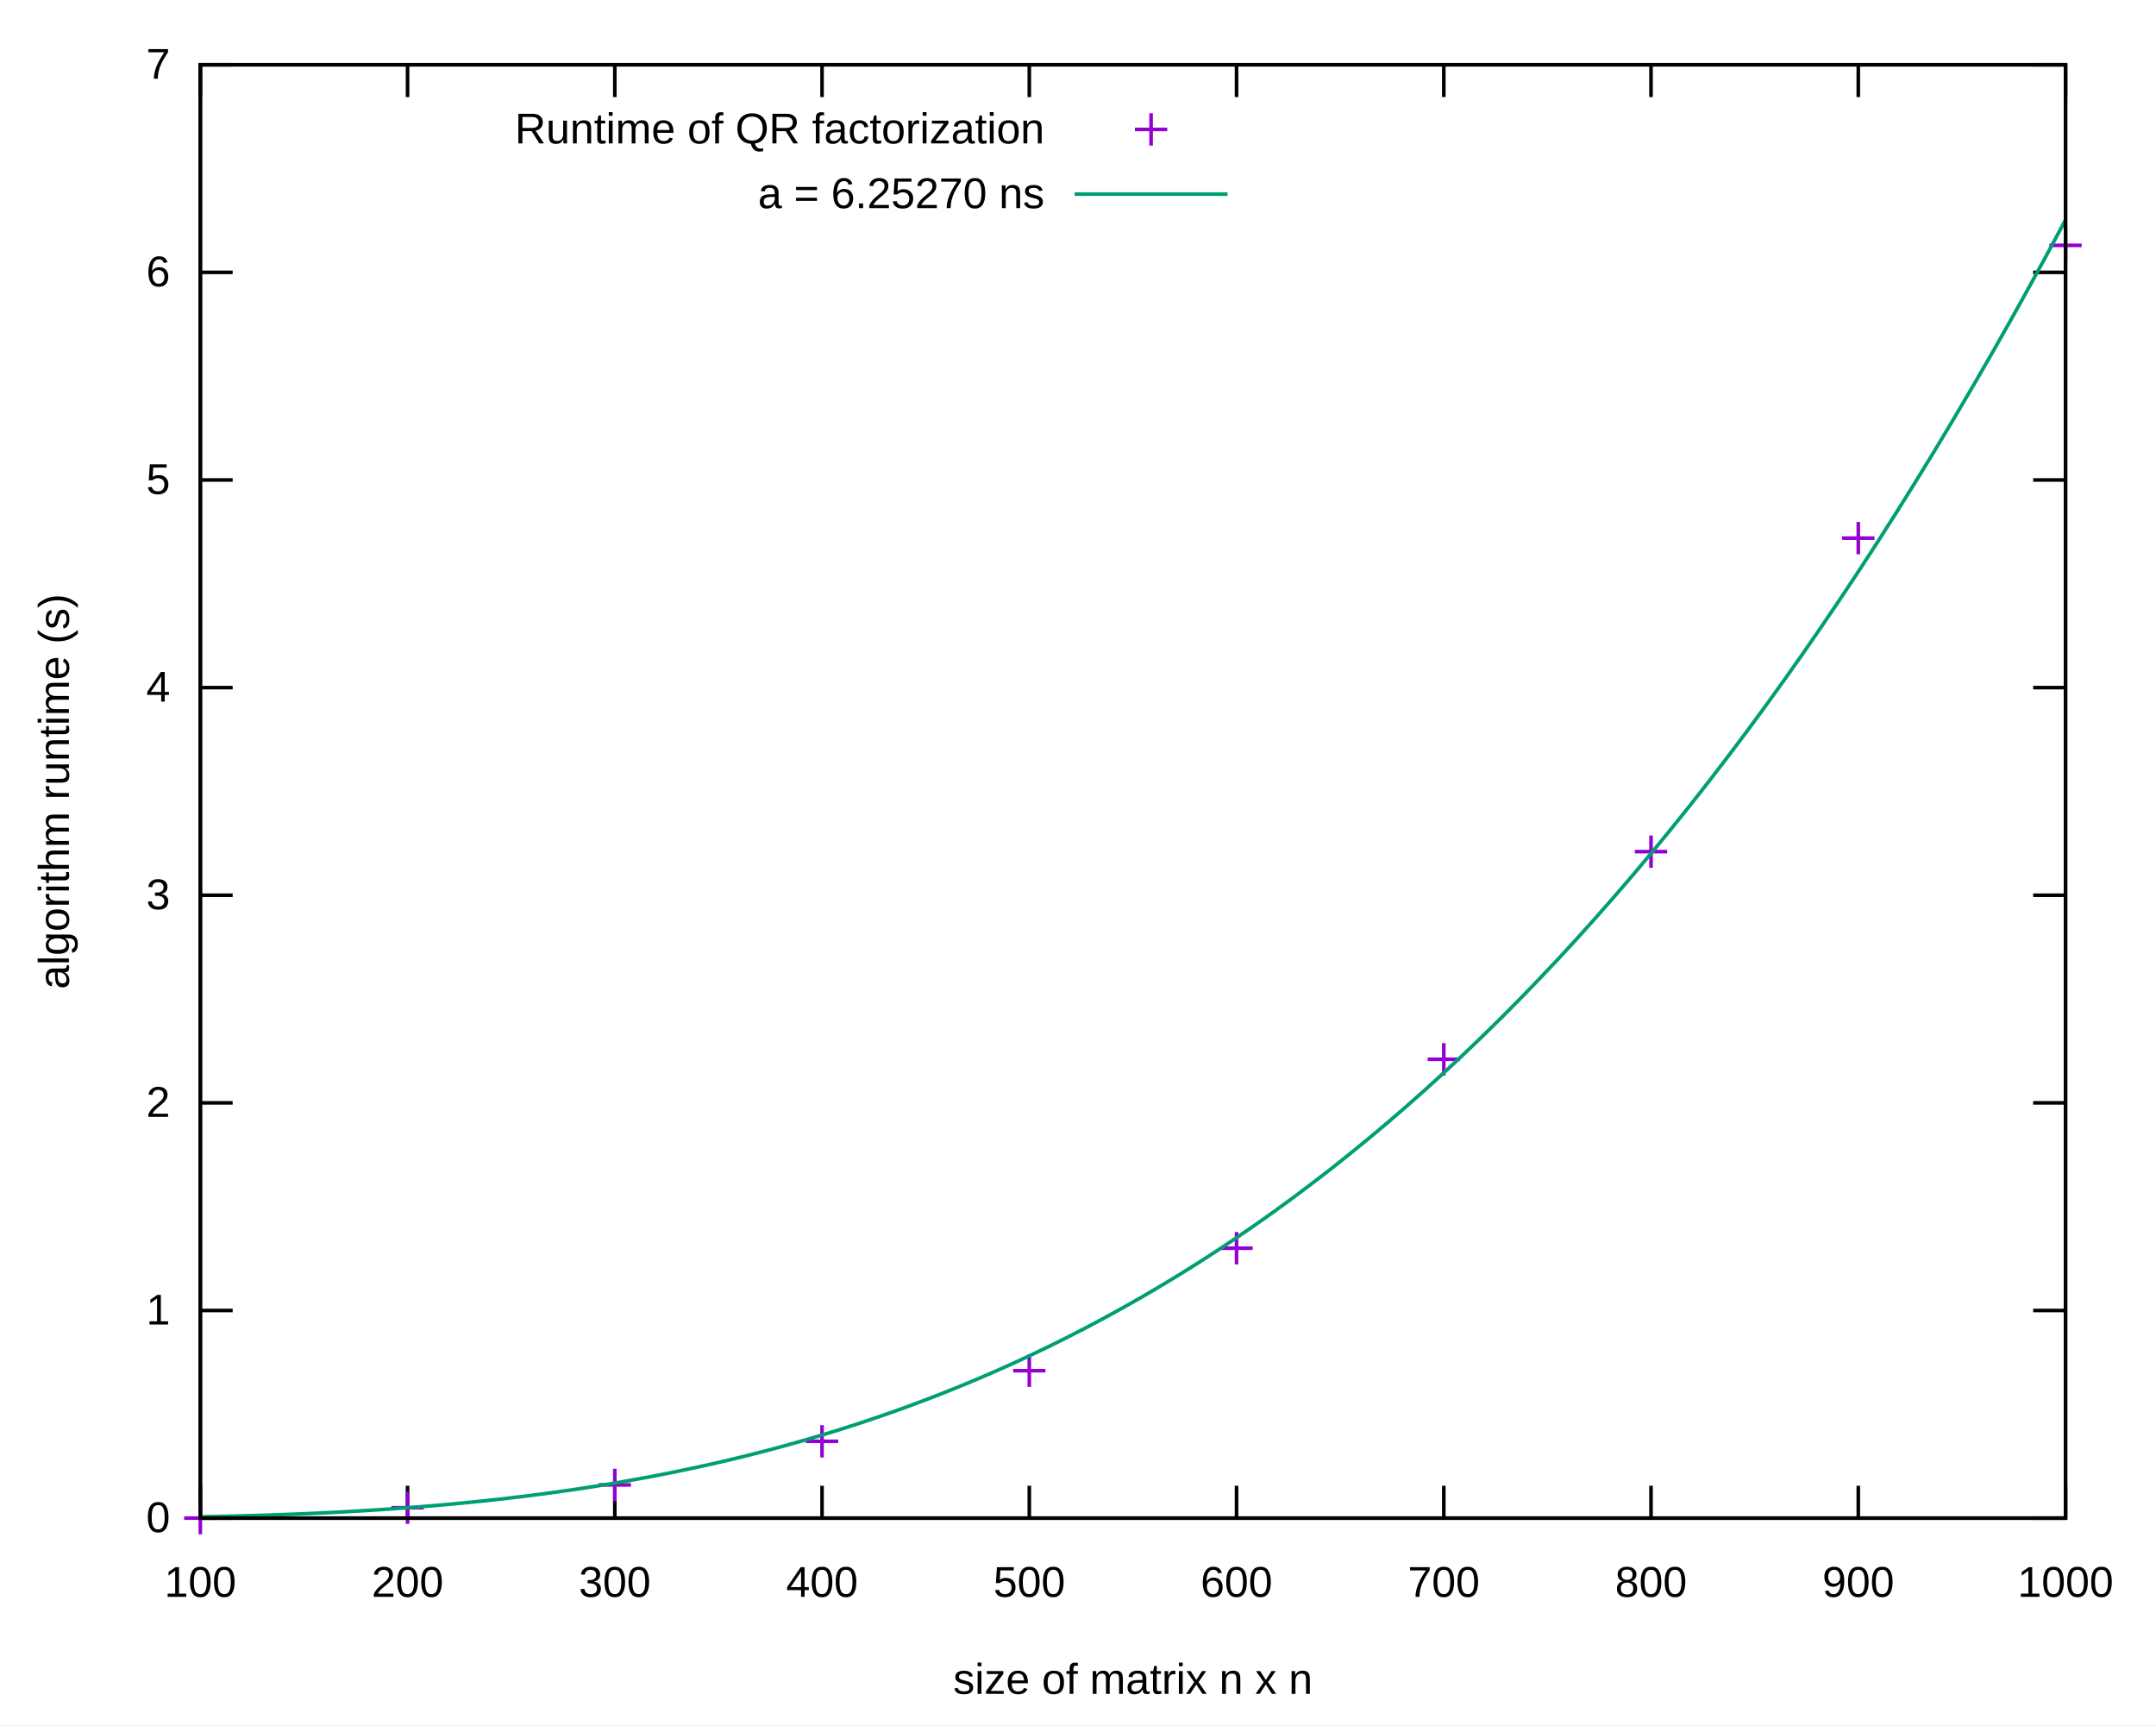
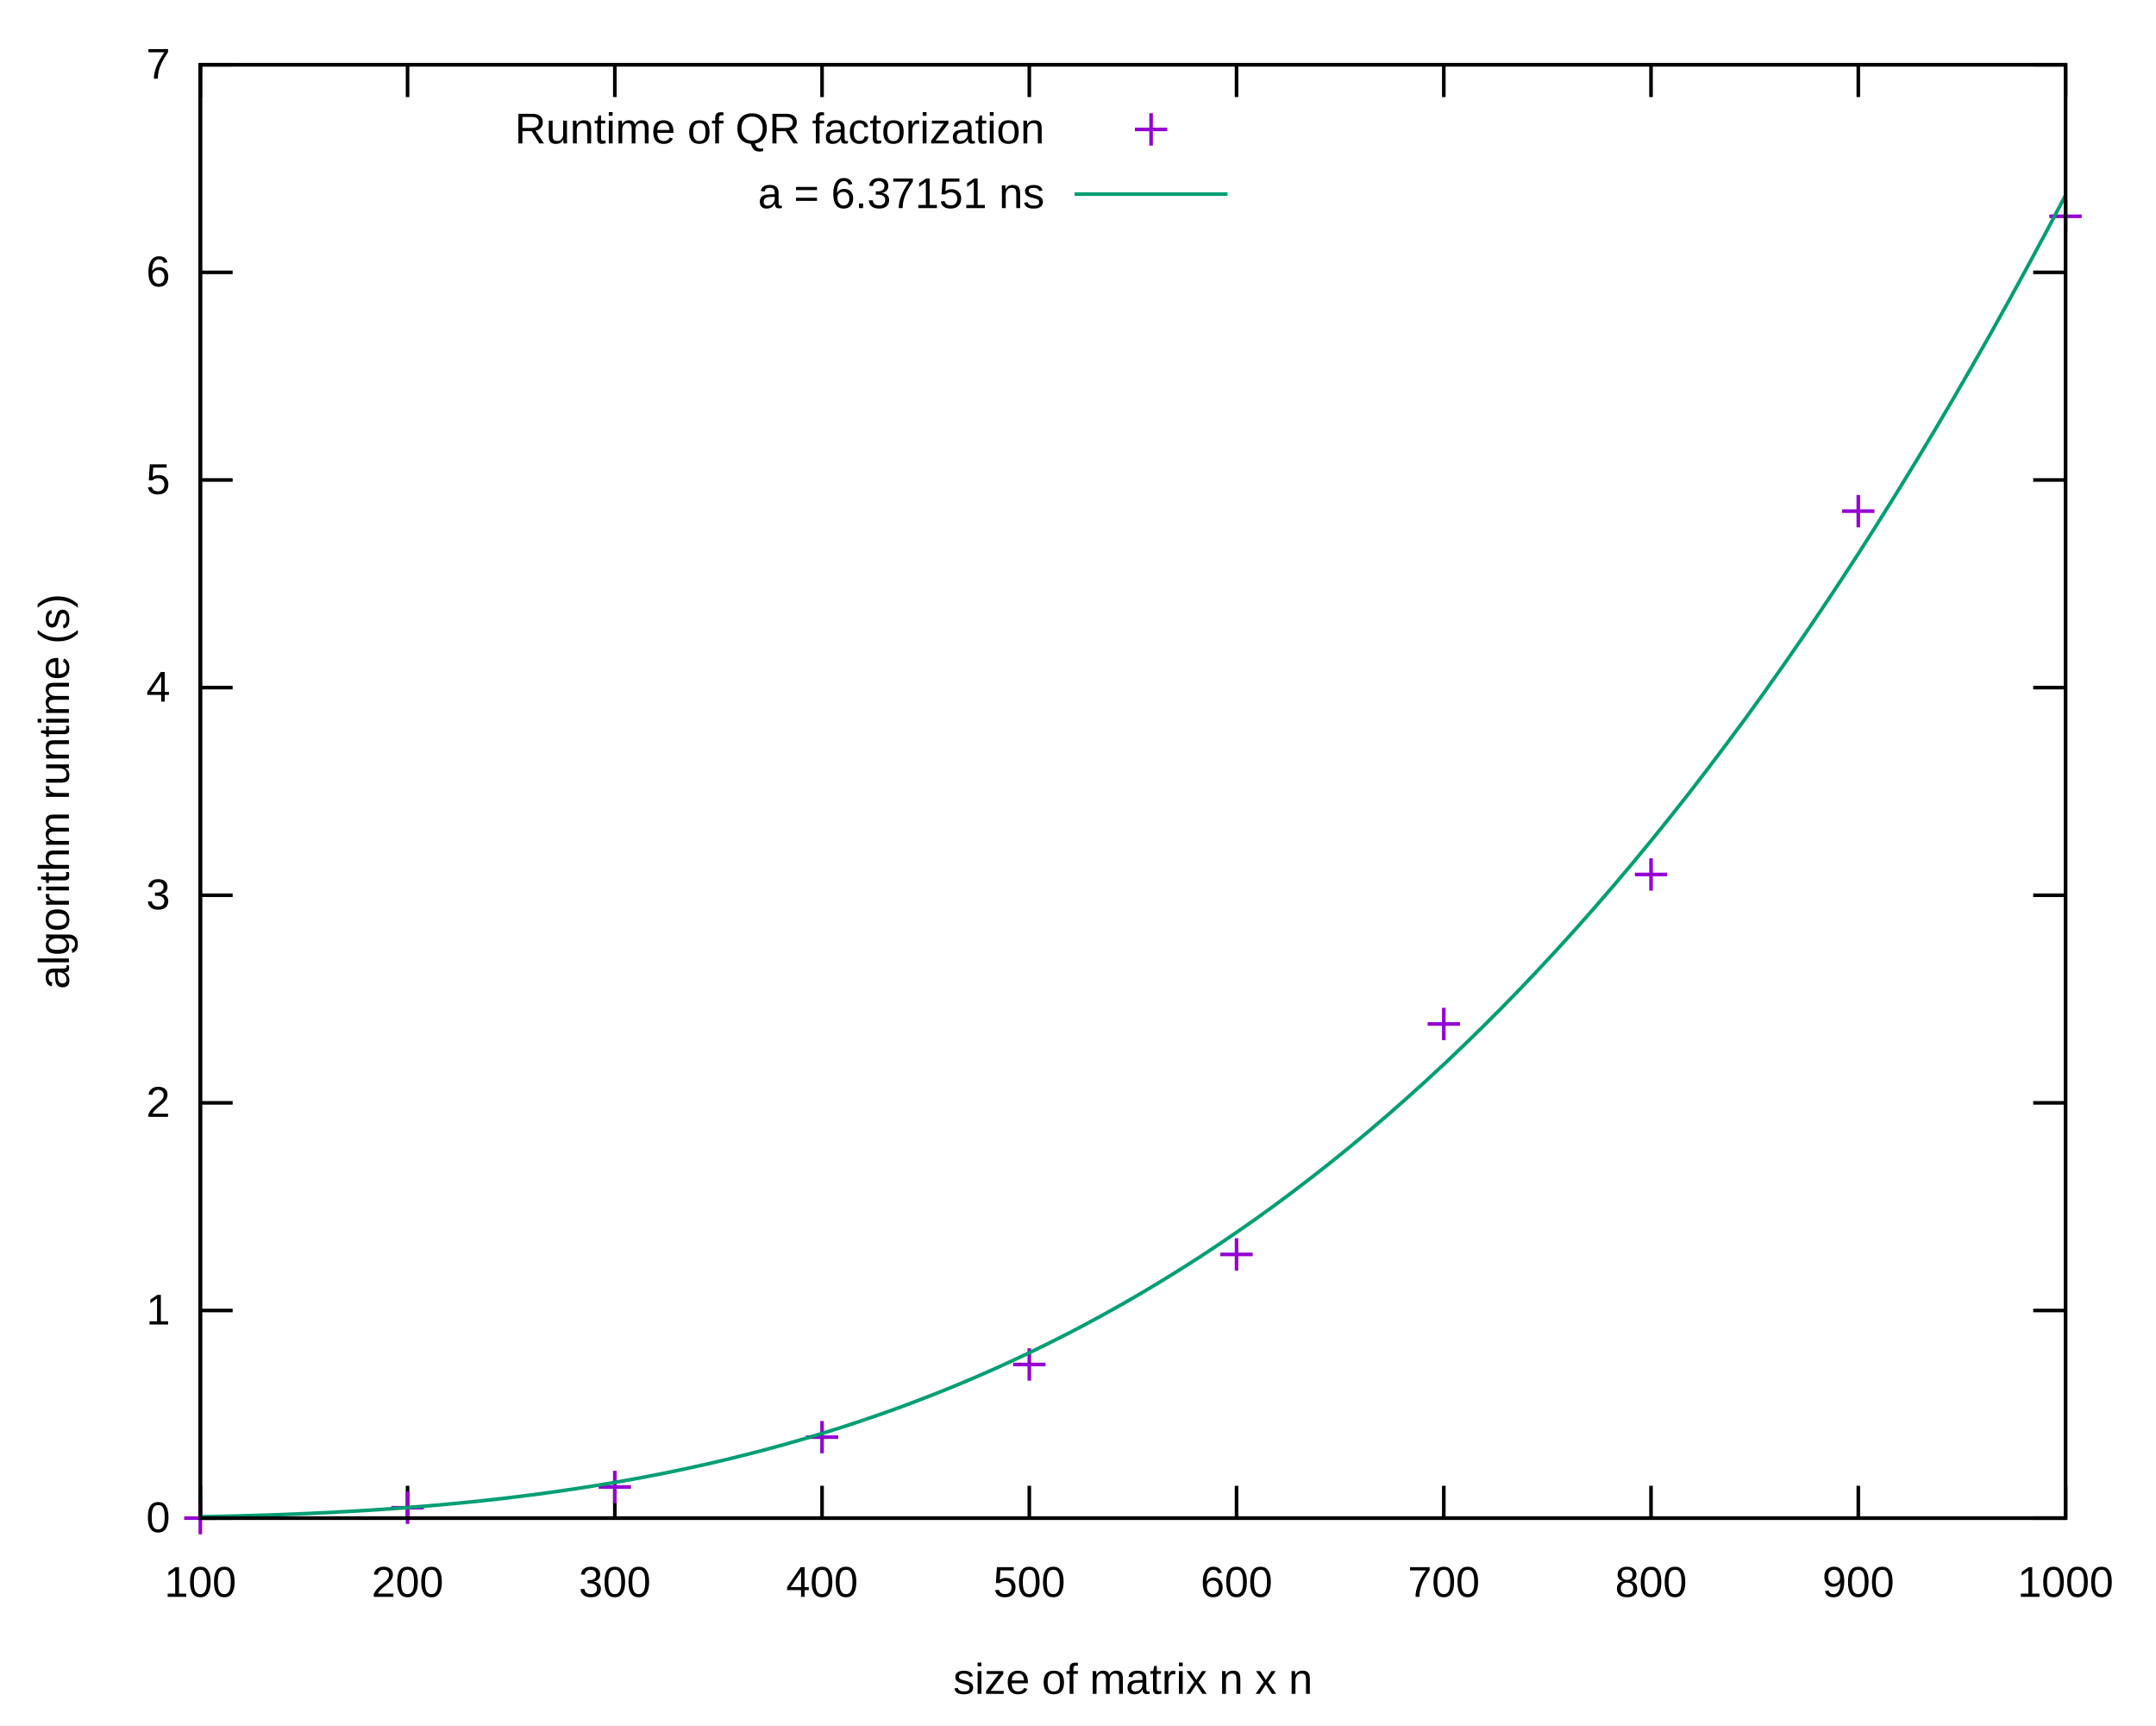
<svg xmlns="http://www.w3.org/2000/svg" xmlns:xlink="http://www.w3.org/1999/xlink" width="600" height="480" viewBox="0 0 600 480">
  <g id="gnuplot_canvas">
    <rect x="0" y="0" width="600" height="480" fill="#ffffff" />
    <defs>
      <circle id="gpDot" r="0.5" stroke-width="0.5" stroke="currentColor" />
      <path id="gpPt0" stroke-width="0.222" stroke="currentColor" d="M-1,0 h2 M0,-1 v2" />
      <path id="gpPt1" stroke-width="0.222" stroke="currentColor" d="M-1,-1 L1,1 M1,-1 L-1,1" />
      <path id="gpPt2" stroke-width="0.222" stroke="currentColor" d="M-1,0 L1,0 M0,-1 L0,1 M-1,-1 L1,1 M-1,1 L1,-1" />
      <rect id="gpPt3" stroke-width="0.222" stroke="currentColor" x="-1" y="-1" width="2" height="2" />
      <rect id="gpPt4" stroke-width="0.222" stroke="currentColor" fill="currentColor" x="-1" y="-1" width="2" height="2" />
      <circle id="gpPt5" stroke-width="0.222" stroke="currentColor" cx="0" cy="0" r="1" />
      <use xlink:href="#gpPt5" id="gpPt6" fill="currentColor" stroke="none" />
      <path id="gpPt7" stroke-width="0.222" stroke="currentColor" d="M0,-1.33 L-1.33,0.67 L1.33,0.67 z" />
      <use xlink:href="#gpPt7" id="gpPt8" fill="currentColor" stroke="none" />
      <use xlink:href="#gpPt7" id="gpPt9" stroke="currentColor" transform="rotate(180)" />
      <use xlink:href="#gpPt9" id="gpPt10" fill="currentColor" stroke="none" />
      <use xlink:href="#gpPt3" id="gpPt11" stroke="currentColor" transform="rotate(45)" />
      <use xlink:href="#gpPt11" id="gpPt12" fill="currentColor" stroke="none" />
      <path id="gpPt13" stroke-width="0.222" stroke="currentColor" d="M0,1.330 L1.265,0.411 L0.782,-1.067 L-0.782,-1.076 L-1.265,0.411 z" />
      <use xlink:href="#gpPt13" id="gpPt14" fill="currentColor" stroke="none" />
      <filter id="textbox" filterUnits="objectBoundingBox" x="0" y="0" height="1" width="1">
        <feFlood flood-color="#FFFFFF" flood-opacity="1" result="bgnd" />
        <feComposite in="SourceGraphic" in2="bgnd" operator="atop" />
      </filter>
      <filter id="greybox" filterUnits="objectBoundingBox" x="0" y="0" height="1" width="1">
        <feFlood flood-color="lightgrey" flood-opacity="1" result="grey" />
        <feComposite in="SourceGraphic" in2="grey" operator="atop" />
      </filter>
    </defs>
    <g fill="none" color="#FFFFFF" stroke="currentColor" stroke-width="1.00" stroke-linecap="butt" stroke-linejoin="miter">
</g>
    <g fill="none" color="black" stroke="currentColor" stroke-width="1.00" stroke-linecap="butt" stroke-linejoin="miter">
      <path stroke="black" d="M55.75,422.40 L64.75,422.40 M574.82,422.40 L565.82,422.40  " />
      <g transform="translate(47.36,426.30)" stroke="none" fill="black" font-family="Arial" font-size="12.00" text-anchor="end">
        <text>
          <tspan font-family="Arial"> 0</tspan>
        </text>
      </g>
    </g>
    <g fill="none" color="black" stroke="currentColor" stroke-width="1.00" stroke-linecap="butt" stroke-linejoin="miter">
      <path stroke="black" d="M55.75,364.63 L64.75,364.63 M574.82,364.63 L565.82,364.63  " />
      <g transform="translate(47.36,368.53)" stroke="none" fill="black" font-family="Arial" font-size="12.00" text-anchor="end">
        <text>
          <tspan font-family="Arial"> 1</tspan>
        </text>
      </g>
    </g>
    <g fill="none" color="black" stroke="currentColor" stroke-width="1.00" stroke-linecap="butt" stroke-linejoin="miter">
      <path stroke="black" d="M55.75,306.86 L64.75,306.86 M574.82,306.86 L565.82,306.86  " />
      <g transform="translate(47.36,310.76)" stroke="none" fill="black" font-family="Arial" font-size="12.00" text-anchor="end">
        <text>
          <tspan font-family="Arial"> 2</tspan>
        </text>
      </g>
    </g>
    <g fill="none" color="black" stroke="currentColor" stroke-width="1.00" stroke-linecap="butt" stroke-linejoin="miter">
      <path stroke="black" d="M55.75,249.09 L64.75,249.09 M574.82,249.09 L565.82,249.09  " />
      <g transform="translate(47.36,252.99)" stroke="none" fill="black" font-family="Arial" font-size="12.00" text-anchor="end">
        <text>
          <tspan font-family="Arial"> 3</tspan>
        </text>
      </g>
    </g>
    <g fill="none" color="black" stroke="currentColor" stroke-width="1.00" stroke-linecap="butt" stroke-linejoin="miter">
      <path stroke="black" d="M55.75,191.32 L64.75,191.32 M574.82,191.32 L565.82,191.32  " />
      <g transform="translate(47.36,195.22)" stroke="none" fill="black" font-family="Arial" font-size="12.00" text-anchor="end">
        <text>
          <tspan font-family="Arial"> 4</tspan>
        </text>
      </g>
    </g>
    <g fill="none" color="black" stroke="currentColor" stroke-width="1.00" stroke-linecap="butt" stroke-linejoin="miter">
      <path stroke="black" d="M55.75,133.55 L64.75,133.55 M574.82,133.55 L565.82,133.55  " />
      <g transform="translate(47.36,137.45)" stroke="none" fill="black" font-family="Arial" font-size="12.00" text-anchor="end">
        <text>
          <tspan font-family="Arial"> 5</tspan>
        </text>
      </g>
    </g>
    <g fill="none" color="black" stroke="currentColor" stroke-width="1.00" stroke-linecap="butt" stroke-linejoin="miter">
      <path stroke="black" d="M55.75,75.78 L64.75,75.78 M574.82,75.78 L565.82,75.78  " />
      <g transform="translate(47.36,79.68)" stroke="none" fill="black" font-family="Arial" font-size="12.00" text-anchor="end">
        <text>
          <tspan font-family="Arial"> 6</tspan>
        </text>
      </g>
    </g>
    <g fill="none" color="black" stroke="currentColor" stroke-width="1.00" stroke-linecap="butt" stroke-linejoin="miter">
      <path stroke="black" d="M55.75,18.01 L64.75,18.01 M574.82,18.01 L565.82,18.01  " />
      <g transform="translate(47.36,21.91)" stroke="none" fill="black" font-family="Arial" font-size="12.00" text-anchor="end">
        <text>
          <tspan font-family="Arial"> 7</tspan>
        </text>
      </g>
    </g>
    <g fill="none" color="black" stroke="currentColor" stroke-width="1.00" stroke-linecap="butt" stroke-linejoin="miter">
      <path stroke="black" d="M55.75,422.40 L55.75,413.40 M55.75,18.01 L55.75,27.01  " />
      <g transform="translate(55.75,444.30)" stroke="none" fill="black" font-family="Arial" font-size="12.00" text-anchor="middle">
        <text>
          <tspan font-family="Arial"> 100</tspan>
        </text>
      </g>
    </g>
    <g fill="none" color="black" stroke="currentColor" stroke-width="1.00" stroke-linecap="butt" stroke-linejoin="miter">
      <path stroke="black" d="M113.42,422.40 L113.42,413.40 M113.42,18.01 L113.42,27.01  " />
      <g transform="translate(113.42,444.30)" stroke="none" fill="black" font-family="Arial" font-size="12.00" text-anchor="middle">
        <text>
          <tspan font-family="Arial"> 200</tspan>
        </text>
      </g>
    </g>
    <g fill="none" color="black" stroke="currentColor" stroke-width="1.00" stroke-linecap="butt" stroke-linejoin="miter">
      <path stroke="black" d="M171.10,422.40 L171.10,413.40 M171.10,18.01 L171.10,27.01  " />
      <g transform="translate(171.10,444.30)" stroke="none" fill="black" font-family="Arial" font-size="12.00" text-anchor="middle">
        <text>
          <tspan font-family="Arial"> 300</tspan>
        </text>
      </g>
    </g>
    <g fill="none" color="black" stroke="currentColor" stroke-width="1.00" stroke-linecap="butt" stroke-linejoin="miter">
      <path stroke="black" d="M228.77,422.40 L228.77,413.40 M228.77,18.01 L228.77,27.01  " />
      <g transform="translate(228.77,444.30)" stroke="none" fill="black" font-family="Arial" font-size="12.00" text-anchor="middle">
        <text>
          <tspan font-family="Arial"> 400</tspan>
        </text>
      </g>
    </g>
    <g fill="none" color="black" stroke="currentColor" stroke-width="1.00" stroke-linecap="butt" stroke-linejoin="miter">
      <path stroke="black" d="M286.45,422.40 L286.45,413.40 M286.45,18.01 L286.45,27.01  " />
      <g transform="translate(286.45,444.30)" stroke="none" fill="black" font-family="Arial" font-size="12.00" text-anchor="middle">
        <text>
          <tspan font-family="Arial"> 500</tspan>
        </text>
      </g>
    </g>
    <g fill="none" color="black" stroke="currentColor" stroke-width="1.00" stroke-linecap="butt" stroke-linejoin="miter">
      <path stroke="black" d="M344.12,422.40 L344.12,413.40 M344.12,18.01 L344.12,27.01  " />
      <g transform="translate(344.12,444.30)" stroke="none" fill="black" font-family="Arial" font-size="12.00" text-anchor="middle">
        <text>
          <tspan font-family="Arial"> 600</tspan>
        </text>
      </g>
    </g>
    <g fill="none" color="black" stroke="currentColor" stroke-width="1.00" stroke-linecap="butt" stroke-linejoin="miter">
      <path stroke="black" d="M401.80,422.40 L401.80,413.40 M401.80,18.01 L401.80,27.01  " />
      <g transform="translate(401.80,444.30)" stroke="none" fill="black" font-family="Arial" font-size="12.00" text-anchor="middle">
        <text>
          <tspan font-family="Arial"> 700</tspan>
        </text>
      </g>
    </g>
    <g fill="none" color="black" stroke="currentColor" stroke-width="1.00" stroke-linecap="butt" stroke-linejoin="miter">
      <path stroke="black" d="M459.47,422.40 L459.47,413.40 M459.47,18.01 L459.47,27.01  " />
      <g transform="translate(459.47,444.30)" stroke="none" fill="black" font-family="Arial" font-size="12.00" text-anchor="middle">
        <text>
          <tspan font-family="Arial"> 800</tspan>
        </text>
      </g>
    </g>
    <g fill="none" color="black" stroke="currentColor" stroke-width="1.00" stroke-linecap="butt" stroke-linejoin="miter">
      <path stroke="black" d="M517.15,422.40 L517.15,413.40 M517.15,18.01 L517.15,27.01  " />
      <g transform="translate(517.15,444.30)" stroke="none" fill="black" font-family="Arial" font-size="12.00" text-anchor="middle">
        <text>
          <tspan font-family="Arial"> 900</tspan>
        </text>
      </g>
    </g>
    <g fill="none" color="black" stroke="currentColor" stroke-width="1.00" stroke-linecap="butt" stroke-linejoin="miter">
      <path stroke="black" d="M574.82,422.40 L574.82,413.40 M574.82,18.01 L574.82,27.01  " />
      <g transform="translate(574.82,444.30)" stroke="none" fill="black" font-family="Arial" font-size="12.00" text-anchor="middle">
        <text>
          <tspan font-family="Arial"> 1000</tspan>
        </text>
      </g>
    </g>
    <g fill="none" color="black" stroke="currentColor" stroke-width="1.00" stroke-linecap="butt" stroke-linejoin="miter">
</g>
    <g fill="none" color="black" stroke="currentColor" stroke-width="1.00" stroke-linecap="butt" stroke-linejoin="miter">
      <path stroke="black" d="M55.75,18.01 L55.75,422.40 L574.82,422.40 L574.82,18.01 L55.75,18.01 Z  " />
    </g>
    <g fill="none" color="black" stroke="currentColor" stroke-width="1.00" stroke-linecap="butt" stroke-linejoin="miter">
</g>
    <g id="gnuplot_plot_1">
      <g fill="none" color="black" stroke="currentColor" stroke-width="1.00" stroke-linecap="butt" stroke-linejoin="miter">
        <g transform="translate(290.67,39.91)" stroke="none" fill="black" font-family="Arial" font-size="12.00" text-anchor="end">
          <text>
            <tspan font-family="Arial">Runtime of QR factorization</tspan>
          </text>
        </g>
      </g>
      <g fill="none" color="black" stroke="currentColor" stroke-width="1.00" stroke-linecap="butt" stroke-linejoin="miter">
        <use xlink:href="#gpPt0" transform="translate(55.75,422.40) scale(4.50)" color="rgb(148,   0, 211)" />
        <use xlink:href="#gpPt0" transform="translate(113.42,419.51) scale(4.50)" color="rgb(148,   0, 211)" />
-         <use xlink:href="#gpPt0" transform="translate(171.10,413.16) scale(4.50)" color="rgb(148,   0, 211)" />
-         <use xlink:href="#gpPt0" transform="translate(228.77,401.03) scale(4.50)" color="rgb(148,   0, 211)" />
-         <use xlink:href="#gpPt0" transform="translate(286.45,381.38) scale(4.50)" color="rgb(148,   0, 211)" />
-         <use xlink:href="#gpPt0" transform="translate(344.12,347.30) scale(4.50)" color="rgb(148,   0, 211)" />
-         <use xlink:href="#gpPt0" transform="translate(401.80,294.73) scale(4.50)" color="rgb(148,   0, 211)" />
-         <use xlink:href="#gpPt0" transform="translate(459.47,236.96) scale(4.50)" color="rgb(148,   0, 211)" />
-         <use xlink:href="#gpPt0" transform="translate(517.15,149.73) scale(4.50)" color="rgb(148,   0, 211)" />
-         <use xlink:href="#gpPt0" transform="translate(574.82,68.27) scale(4.50)" color="rgb(148,   0, 211)" />
+         <use xlink:href="#gpPt0" transform="translate(171.10,413.73) scale(4.50)" color="rgb(148,   0, 211)" />
+         <use xlink:href="#gpPt0" transform="translate(228.77,399.87) scale(4.50)" color="rgb(148,   0, 211)" />
+         <use xlink:href="#gpPt0" transform="translate(286.45,379.65) scale(4.50)" color="rgb(148,   0, 211)" />
+         <use xlink:href="#gpPt0" transform="translate(344.12,349.03) scale(4.50)" color="rgb(148,   0, 211)" />
+         <use xlink:href="#gpPt0" transform="translate(401.80,284.91) scale(4.50)" color="rgb(148,   0, 211)" />
+         <use xlink:href="#gpPt0" transform="translate(459.47,243.31) scale(4.50)" color="rgb(148,   0, 211)" />
+         <use xlink:href="#gpPt0" transform="translate(517.15,142.22) scale(4.50)" color="rgb(148,   0, 211)" />
+         <use xlink:href="#gpPt0" transform="translate(574.82,60.18) scale(4.50)" color="rgb(148,   0, 211)" />
        <use xlink:href="#gpPt0" transform="translate(320.34,36.01) scale(4.50)" color="rgb(148,   0, 211)" />
      </g>
    </g>
    <g id="gnuplot_plot_2">
      <g fill="none" color="black" stroke="currentColor" stroke-width="1.00" stroke-linecap="butt" stroke-linejoin="miter">
        <g transform="translate(290.67,57.91)" stroke="none" fill="black" font-family="Arial" font-size="12.00" text-anchor="end">
          <text>
-             <tspan font-family="Arial">a = 6.25270 ns</tspan>
+             <tspan font-family="Arial">a = 6.37151 ns</tspan>
          </text>
        </g>
      </g>
      <g fill="none" color="black" stroke="currentColor" stroke-width="1.00" stroke-linecap="butt" stroke-linejoin="miter">
-         <path stroke="rgb(  0, 158, 115)" d="M299.06,54.01 L341.62,54.01 M55.75,422.04 L60.99,421.93 L66.24,421.80 L71.48,421.66 L76.72,421.48 L81.97,421.29   L87.21,421.07 L92.45,420.82 L97.70,420.54 L102.94,420.23 L108.18,419.89 L113.42,419.51 L118.67,419.10 L123.91,418.65   L129.15,418.16 L134.40,417.63 L139.64,417.06 L144.88,416.44 L150.13,415.78 L155.37,415.07 L160.61,414.32 L165.86,413.51   L171.10,412.65 L176.34,411.73 L181.59,410.76 L186.83,409.74 L192.07,408.65 L197.31,407.51 L202.56,406.30 L207.80,405.03   L213.04,403.70 L218.29,402.29 L223.53,400.82 L228.77,399.28 L234.02,397.67 L239.26,395.98 L244.50,394.22 L249.75,392.39   L254.99,390.47 L260.23,388.48 L265.48,386.40 L270.72,384.24 L275.96,382.00 L281.20,379.67 L286.45,377.25 L291.69,374.74   L296.93,372.14 L302.18,369.45 L307.42,366.66 L312.66,363.78 L317.91,360.80 L323.15,357.72 L328.39,354.54 L333.64,351.26   L338.88,347.87 L344.12,344.38 L349.37,340.78 L354.61,337.07 L359.85,333.25 L365.09,329.31 L370.34,325.27 L375.58,321.10   L380.82,316.83 L386.07,312.43 L391.31,307.91 L396.55,303.27 L401.80,298.50 L407.04,293.61 L412.28,288.59 L417.53,283.45   L422.77,278.17 L428.01,272.76 L433.26,267.22 L438.50,261.55 L443.74,255.73 L448.98,249.78 L454.23,243.69 L459.47,237.46   L464.71,231.08 L469.96,224.56 L475.20,217.89 L480.44,211.07 L485.69,204.11 L490.93,196.99 L496.17,189.72 L501.42,182.29   L506.66,174.71 L511.90,166.97 L517.15,159.07 L522.39,151.01 L527.63,142.79 L532.87,134.40 L538.12,125.85 L543.36,117.12   L548.60,108.23 L553.85,99.17 L559.09,89.94 L564.33,80.53 L569.58,70.94 L574.82,61.18  " />
+         <path stroke="rgb(  0, 158, 115)" d="M299.06,54.01 L341.62,54.01 M55.75,422.03 L60.99,421.92 L66.24,421.79 L71.48,421.64 L76.72,421.47 L81.97,421.27   L87.21,421.04 L92.45,420.79 L97.70,420.50 L102.94,420.19 L108.18,419.84 L113.42,419.46 L118.67,419.04 L123.91,418.58   L129.15,418.08 L134.40,417.54 L139.64,416.96 L144.88,416.33 L150.13,415.66 L155.37,414.93 L160.61,414.16 L165.86,413.34   L171.10,412.46 L176.34,411.53 L181.59,410.54 L186.83,409.50 L192.07,408.39 L197.31,407.23 L202.56,406.00 L207.80,404.70   L213.04,403.34 L218.29,401.91 L223.53,400.41 L228.77,398.84 L234.02,397.20 L239.26,395.48 L244.50,393.69 L249.75,391.82   L254.99,389.86 L260.23,387.83 L265.48,385.72 L270.72,383.52 L275.96,381.23 L281.20,378.85 L286.45,376.39 L291.69,373.83   L296.93,371.19 L302.18,368.44 L307.42,365.60 L312.66,362.67 L317.91,359.63 L323.15,356.49 L328.39,353.25 L333.64,349.91   L338.88,346.45 L344.12,342.89 L349.37,339.23 L354.61,335.45 L359.85,331.55 L365.09,327.54 L370.34,323.42 L375.58,319.18   L380.82,314.82 L386.07,310.34 L391.31,305.73 L396.55,301.00 L401.80,296.15 L407.04,291.16 L412.28,286.05 L417.53,280.81   L422.77,275.43 L428.01,269.92 L433.26,264.27 L438.50,258.49 L443.74,252.57 L448.98,246.50 L454.23,240.29 L459.47,233.94   L464.71,227.44 L469.96,220.80 L475.20,214.00 L480.44,207.06 L485.69,199.96 L490.93,192.71 L496.17,185.30 L501.42,177.73   L506.66,170.00 L511.90,162.12 L517.15,154.07 L522.39,145.85 L527.63,137.48 L532.87,128.93 L538.12,120.21 L543.36,111.32   L548.60,102.26 L553.85,93.03 L559.09,83.62 L564.33,74.03 L569.58,64.27 L574.82,54.32  " />
      </g>
    </g>
    <g fill="none" color="#FFFFFF" stroke="rgb(  0, 158, 115)" stroke-width="2.00" stroke-linecap="butt" stroke-linejoin="miter">
</g>
    <g fill="none" color="black" stroke="currentColor" stroke-width="2.00" stroke-linecap="butt" stroke-linejoin="miter">
</g>
    <g fill="none" color="black" stroke="black" stroke-width="1.00" stroke-linecap="butt" stroke-linejoin="miter">
</g>
    <g fill="none" color="black" stroke="currentColor" stroke-width="1.00" stroke-linecap="butt" stroke-linejoin="miter">
      <path stroke="black" d="M55.75,18.01 L55.75,422.40 L574.82,422.40 L574.82,18.01 L55.75,18.01 Z  " />
      <g transform="translate(19.18,220.21) rotate(270.00)" stroke="none" fill="black" font-family="Arial" font-size="12.00" text-anchor="middle">
        <text>
          <tspan font-family="Arial">algorithm runtime (s)</tspan>
        </text>
      </g>
    </g>
    <g fill="none" color="black" stroke="currentColor" stroke-width="1.00" stroke-linecap="butt" stroke-linejoin="miter">
      <g transform="translate(315.28,471.30)" stroke="none" fill="black" font-family="Arial" font-size="12.00" text-anchor="middle">
        <text>
          <tspan font-family="Arial">size of matrix n x n</tspan>
        </text>
      </g>
    </g>
    <g fill="none" color="black" stroke="currentColor" stroke-width="1.00" stroke-linecap="butt" stroke-linejoin="miter">
</g>
    <g fill="none" color="black" stroke="currentColor" stroke-width="1.00" stroke-linecap="butt" stroke-linejoin="miter">
</g>
  </g>
</svg>
